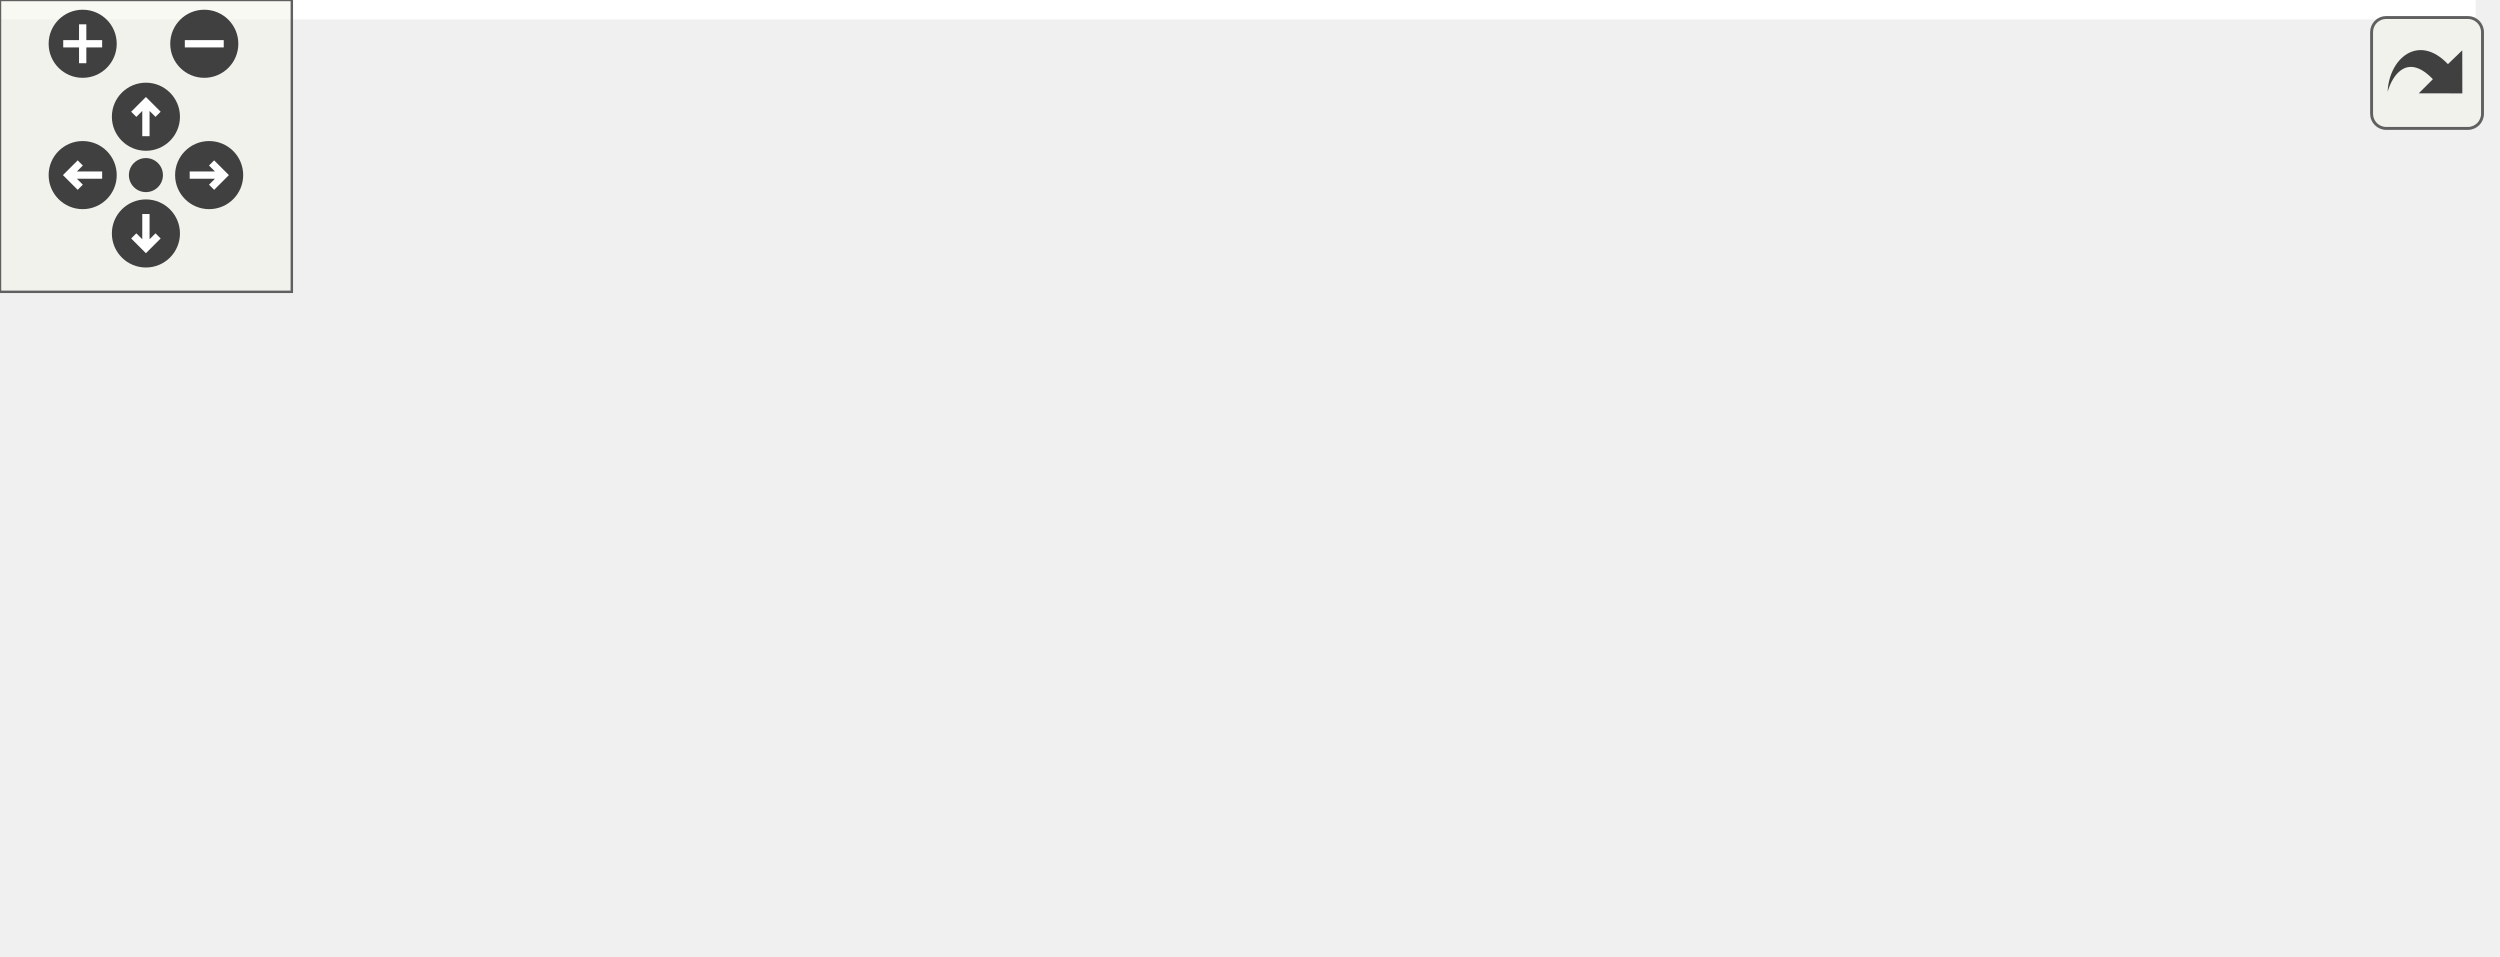
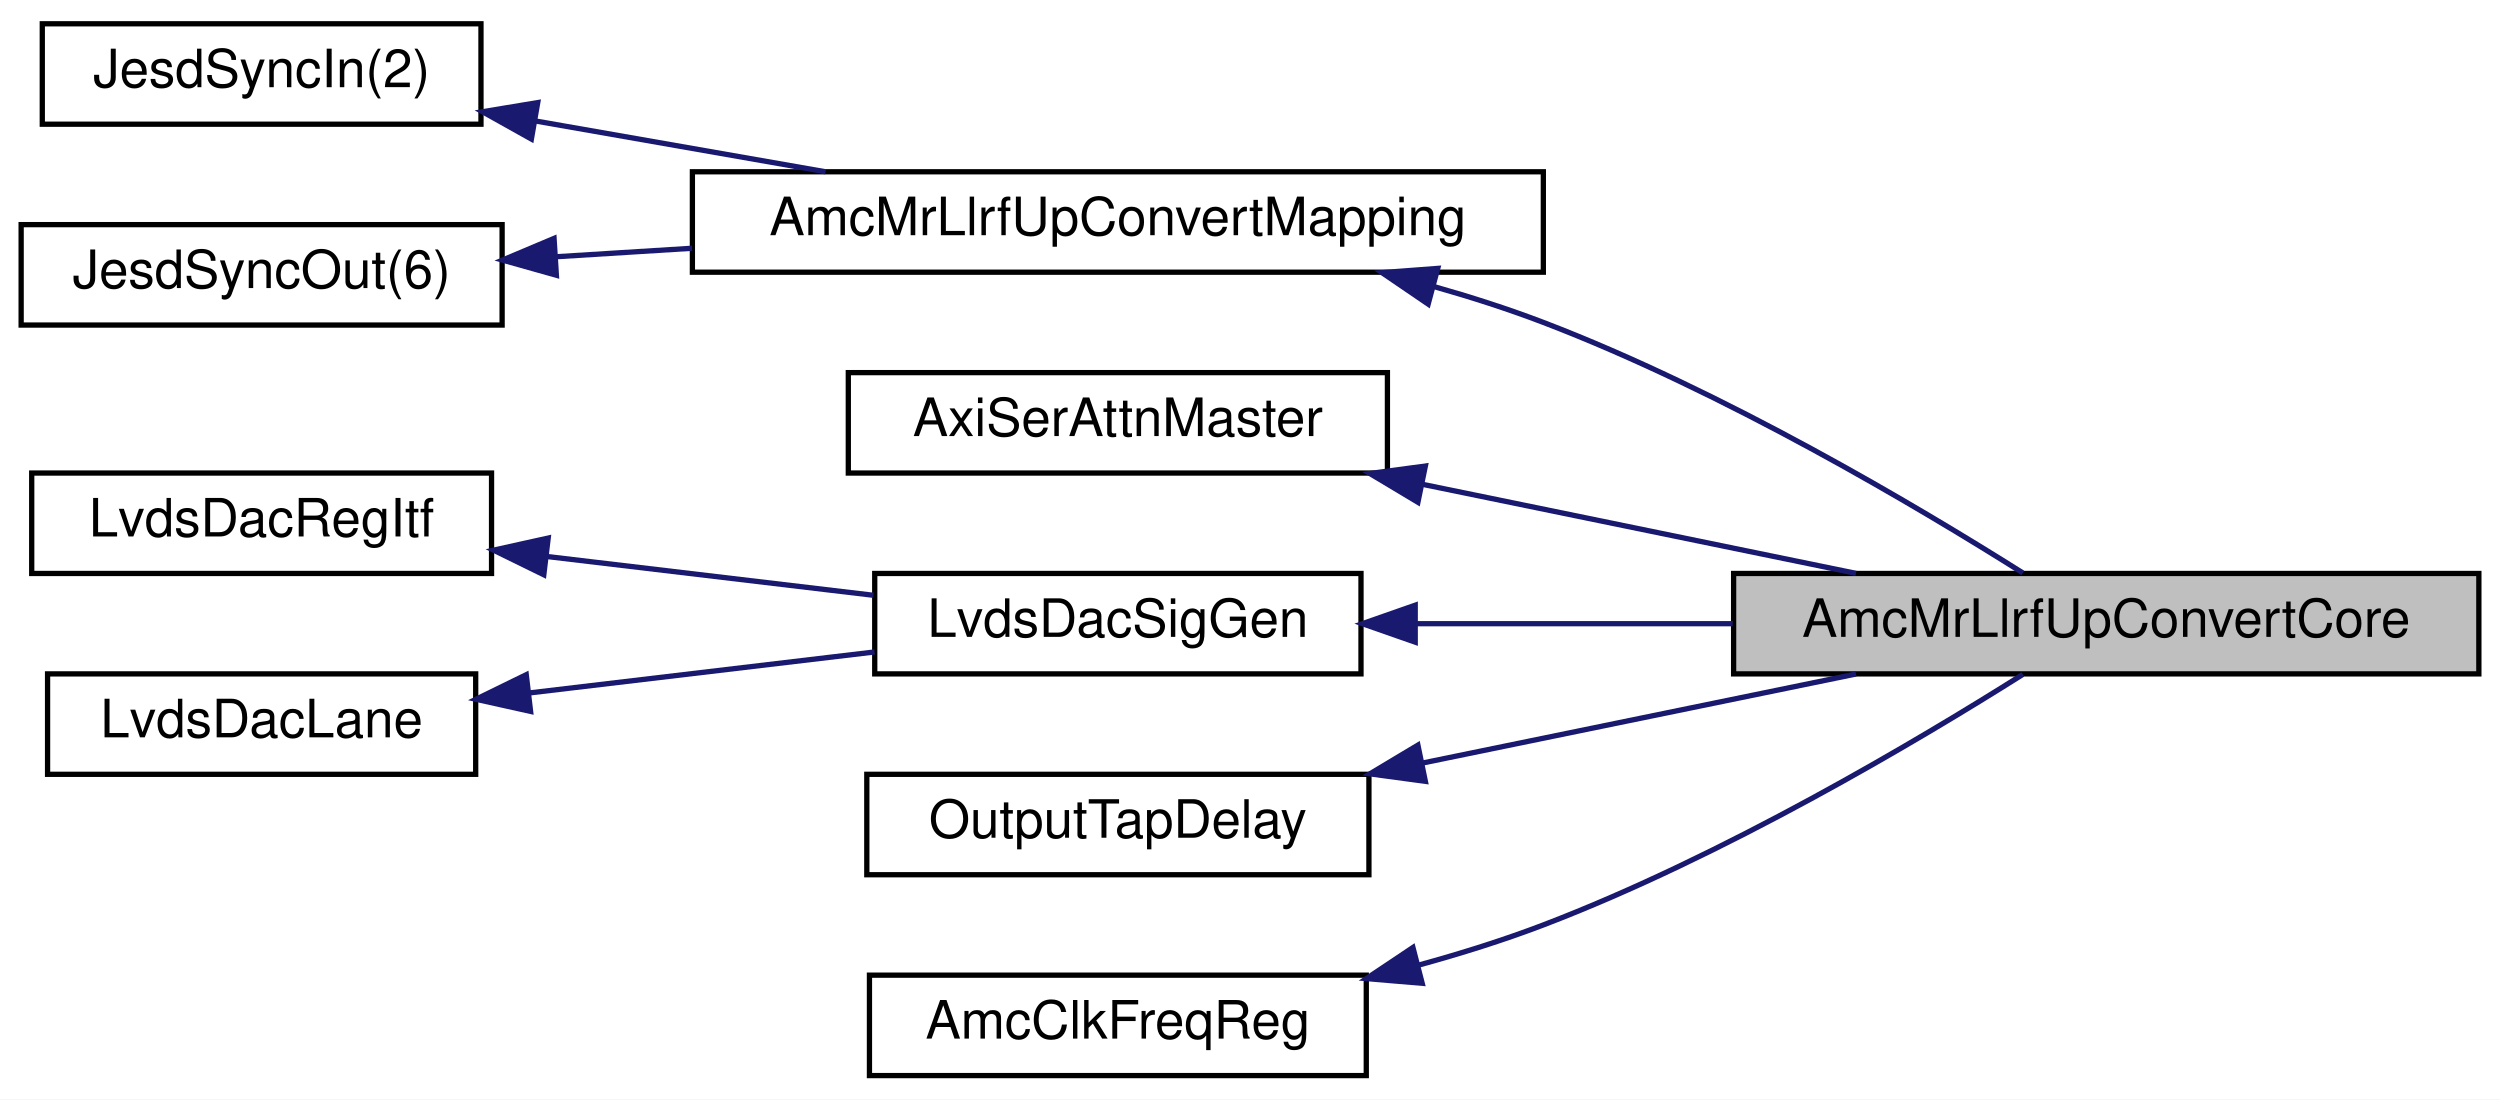
- <svg xmlns="http://www.w3.org/2000/svg" xmlns:xlink="http://www.w3.org/1999/xlink" id="main" version="1.1" xml:space="preserve">
-   <style type="text/css">
- .edge:hover path { stroke: red; }
- .edge:hover polygon { stroke: red; fill: red; }
- </style>
-   <defs>
-     <circle id="rim" cx="0" cy="0" r="7" />
-     <circle id="rim2" cx="0" cy="0" r="3.5" />
-     <g id="zoomPlus">
-       <use xlink:href="#rim" fill="#404040">
-         <set attributeName="fill" to="#808080" begin="zoomplus.mouseover" end="zoomplus.mouseout" />
-       </use>
-       <path d="M-4,0h8M0,-4v8" fill="none" stroke="white" stroke-width="1.5" pointer-events="none" />
-     </g>
-     <g id="zoomMin">
-       <use xlink:href="#rim" fill="#404040">
-         <set attributeName="fill" to="#808080" begin="zoomminus.mouseover" end="zoomminus.mouseout" />
-       </use>
-       <path d="M-4,0h8" fill="none" stroke="white" stroke-width="1.5" pointer-events="none" />
-     </g>
-     <g id="dirArrow">
-       <path fill="none" stroke="white" stroke-width="1.5" d="M0,-3.0v7 M-2.5,-0.5L0,-3.0L2.5,-0.5" />
-     </g>
-     <g id="resetDef">
-       <use xlink:href="#rim2" fill="#404040">
-         <set attributeName="fill" to="#808080" begin="reset.mouseover" end="reset.mouseout" />
-       </use>
-     </g>
-   </defs>
-   <svg id="graph" class="graph">
-     <g id="viewport">
-       <polygon fill="white" stroke="transparent" points="-4,4 -4,-136 509,-136 509,4 -4,4" />
-       <g id="node1" class="node">
-         <g id="a_node1">
-           <a xlink:title=" ">
-             <polygon fill="#bfbfbf" stroke="black" points="217,-0.5 217,-19.5 358,-19.5 358,-0.5 217,-0.5" />
-             <text text-anchor="middle" x="287.5" y="-7.5" font-family="Helvetica,sans-Serif" font-size="10.00">AmcMrLlrfUpConvertCore</text>
-           </a>
-         </g>
-       </g>
-       <g id="node2" class="node">
-         <g id="a_node2">
-           <a xlink:href="classAmcMrLlrfUpConvertMapping.html" target="_top" xlink:title=" ">
-             <polygon fill="white" stroke="black" points="0,-56.5 0,-75.5 161,-75.5 161,-56.5 0,-56.5" />
-             <text text-anchor="middle" x="80.5" y="-63.5" font-family="Helvetica,sans-Serif" font-size="10.00">AmcMrLlrfUpConvertMapping</text>
-           </a>
-         </g>
-       </g>
-       <g id="edge1" class="edge">
-         <path fill="none" stroke="midnightblue" d="M123.32,-53.83C162.41,-43.63 219.33,-28.78 254.85,-19.52" />
-         <polygon fill="midnightblue" stroke="midnightblue" points="122.09,-50.53 113.3,-56.44 123.86,-57.31 122.09,-50.53" />
-       </g>
-       <g id="node3" class="node">
-         <g id="a_node3">
-           <a xlink:href="classJesdSyncIn.html" target="_top" xlink:title=" ">
-             <polygon fill="white" stroke="black" points="15,-112.5 15,-131.5 98,-131.5 98,-112.5 15,-112.5" />
-             <text text-anchor="middle" x="56.5" y="-119.5" font-family="Helvetica,sans-Serif" font-size="10.00">JesdSyncIn(2)</text>
-           </a>
-         </g>
-       </g>
-       <g id="edge2" class="edge">
-         <path fill="none" stroke="midnightblue" d="M64.64,-102.69C68.68,-93.59 73.38,-83.01 76.61,-75.75" />
-         <polygon fill="midnightblue" stroke="midnightblue" points="61.33,-101.52 60.46,-112.08 67.72,-104.37 61.33,-101.52" />
-       </g>
-       <g id="node4" class="node">
-         <g id="a_node4">
-           <a xlink:href="classJesdSyncOut.html" target="_top" xlink:title=" ">
-             <polygon fill="white" stroke="black" points="116,-112.5 116,-131.5 207,-131.5 207,-112.5 116,-112.5" />
-             <text text-anchor="middle" x="161.5" y="-119.5" font-family="Helvetica,sans-Serif" font-size="10.00">JesdSyncOut(6)</text>
-           </a>
-         </g>
-       </g>
-       <g id="edge3" class="edge">
-         <path fill="none" stroke="midnightblue" d="M139.93,-106.62C125.14,-96.76 105.99,-83.99 93.48,-75.65" />
-         <polygon fill="midnightblue" stroke="midnightblue" points="138.22,-109.69 148.49,-112.32 142.11,-103.86 138.22,-109.69" />
-       </g>
-       <g id="node5" class="node">
-         <g id="a_node5">
-           <a xlink:href="classAxiSerAttnMaster.html" target="_top" xlink:title=" ">
-             <polygon fill="white" stroke="black" points="179.5,-56.5 179.5,-75.5 281.5,-75.5 281.5,-56.5 179.5,-56.5" />
-             <text text-anchor="middle" x="230.5" y="-63.5" font-family="Helvetica,sans-Serif" font-size="10.00">AxiSerAttnMaster</text>
-           </a>
-         </g>
-       </g>
-       <g id="edge4" class="edge">
-         <path fill="none" stroke="midnightblue" d="M247.12,-49.25C257.23,-39.67 269.78,-27.79 278.18,-19.83" />
-         <polygon fill="midnightblue" stroke="midnightblue" points="244.51,-46.91 239.66,-56.32 249.32,-51.99 244.51,-46.91" />
-       </g>
-       <g id="node6" class="node">
-         <g id="a_node6">
-           <a xlink:href="classLvdsDacSigGen.html" target="_top" xlink:title=" ">
-             <polygon fill="white" stroke="black" points="299.5,-56.5 299.5,-75.5 391.5,-75.5 391.5,-56.5 299.5,-56.5" />
-             <text text-anchor="middle" x="345.5" y="-63.5" font-family="Helvetica,sans-Serif" font-size="10.00">LvdsDacSigGen</text>
-           </a>
-         </g>
-       </g>
-       <g id="edge5" class="edge">
-         <path fill="none" stroke="midnightblue" d="M328.59,-49.25C318.3,-39.67 305.53,-27.79 296.99,-19.83" />
-         <polygon fill="midnightblue" stroke="midnightblue" points="326.48,-52.07 336.18,-56.32 331.25,-46.95 326.48,-52.07" />
-       </g>
-       <g id="node7" class="node">
-         <g id="a_node7">
-           <a xlink:href="classLvdsDacRegItf.html" target="_top" xlink:title=" ">
-             <polygon fill="white" stroke="black" points="263,-112.5 263,-131.5 350,-131.5 350,-112.5 263,-112.5" />
-             <text text-anchor="middle" x="306.5" y="-119.5" font-family="Helvetica,sans-Serif" font-size="10.00">LvdsDacRegItf</text>
-           </a>
-         </g>
-       </g>
-       <g id="edge6" class="edge">
-         <path fill="none" stroke="midnightblue" d="M318.88,-103.86C325.64,-94.5 333.71,-83.33 339.18,-75.75" />
-         <polygon fill="midnightblue" stroke="midnightblue" points="315.96,-101.93 312.94,-112.08 321.63,-106.03 315.96,-101.93" />
-       </g>
-       <g id="node8" class="node">
-         <g id="a_node8">
-           <a xlink:href="classLvdsDacLane.html" target="_top" xlink:title=" ">
-             <polygon fill="white" stroke="black" points="368,-112.5 368,-131.5 449,-131.5 449,-112.5 368,-112.5" />
-             <text text-anchor="middle" x="408.5" y="-119.5" font-family="Helvetica,sans-Serif" font-size="10.00">LvdsDacLane</text>
-           </a>
-         </g>
-       </g>
-       <g id="edge7" class="edge">
-         <path fill="none" stroke="midnightblue" d="M390.46,-105.54C379.23,-95.91 365.18,-83.87 355.81,-75.83" />
-         <polygon fill="midnightblue" stroke="midnightblue" points="388.51,-108.47 398.38,-112.32 393.06,-103.16 388.51,-108.47" />
-       </g>
-       <g id="node9" class="node">
-         <g id="a_node9">
-           <a xlink:href="classOutputTapDelay.html" target="_top" xlink:title=" ">
-             <polygon fill="white" stroke="black" points="410,-56.5 410,-75.5 505,-75.5 505,-56.5 410,-56.5" />
-             <text text-anchor="middle" x="457.5" y="-63.5" font-family="Helvetica,sans-Serif" font-size="10.00">OutputTapDelay</text>
-           </a>
-         </g>
-       </g>
-       <g id="edge8" class="edge">
-         <path fill="none" stroke="midnightblue" d="M420.68,-53.3C388.65,-43.13 342.98,-28.62 314.31,-19.52" />
-         <polygon fill="midnightblue" stroke="midnightblue" points="419.97,-56.75 430.56,-56.44 422.09,-50.08 419.97,-56.75" />
+ <svg xmlns="http://www.w3.org/2000/svg" xmlns:xlink="http://www.w3.org/1999/xlink" width="473pt" height="208pt" viewBox="0.00 0.00 473.00 208.00">
+   <g id="graph0" class="graph" transform="scale(1 1) rotate(0) translate(4 204)">
+     <polygon fill="white" stroke="transparent" points="-4,4 -4,-204 469,-204 469,4 -4,4" />
+     <g id="node1" class="node">
+       <g id="a_node1">
+         <a xlink:title=" ">
+           <polygon fill="#bfbfbf" stroke="black" points="324,-76.5 324,-95.5 465,-95.5 465,-76.5 324,-76.5" />
+           <text text-anchor="middle" x="394.5" y="-83.5" font-family="Helvetica,sans-Serif" font-size="10.00">AmcMrLlrfUpConvertCore</text>
+         </a>
      </g>
    </g>
-   </svg>
-   <g id="navigator" transform="translate(0 0)" fill="#404254">
-     <rect fill="#f2f5e9" fill-opacity="0.5" stroke="#606060" stroke-width=".5" x="0" y="0" width="60" height="60" />
-     <use id="zoomplus" xlink:href="#zoomPlus" x="17" y="9" />
-     <use id="zoomminus" xlink:href="#zoomMin" x="42" y="9" />
-     <use id="reset" xlink:href="#resetDef" x="30" y="36" />
-     <g id="arrowUp" xlink:href="#dirArrow" transform="translate(30 24)">
-       <use xlink:href="#rim" fill="#404040">
-         <set attributeName="fill" to="#808080" begin="arrowUp.mouseover" end="arrowUp.mouseout" />
-       </use>
-       <path fill="none" stroke="white" stroke-width="1.5" d="M0,-3.0v7 M-2.5,-0.5L0,-3.0L2.5,-0.5" />
+     <g id="node2" class="node">
+       <g id="a_node2">
+         <a xlink:href="classAmcMrLlrfUpConvertMapping.html" target="_top" xlink:title=" ">
+           <polygon fill="white" stroke="black" points="127,-152.5 127,-171.5 288,-171.5 288,-152.5 127,-152.5" />
+           <text text-anchor="middle" x="207.5" y="-159.5" font-family="Helvetica,sans-Serif" font-size="10.00">AmcMrLlrfUpConvertMapping</text>
+         </a>
+       </g>
    </g>
-     <g id="arrowRight" xlink:href="#dirArrow" transform="rotate(90) translate(36 -43)">
-       <use xlink:href="#rim" fill="#404040">
-         <set attributeName="fill" to="#808080" begin="arrowRight.mouseover" end="arrowRight.mouseout" />
-       </use>
-       <path fill="none" stroke="white" stroke-width="1.5" d="M0,-3.0v7 M-2.5,-0.5L0,-3.0L2.5,-0.5" />
+     <g id="edge1" class="edge">
+       <path fill="none" stroke="midnightblue" d="M267.13,-149.83C274.25,-147.82 281.35,-145.54 288,-143 322.03,-130 358.84,-108.14 378.72,-95.6" />
+       <polygon fill="midnightblue" stroke="midnightblue" points="266.21,-146.46 257.46,-152.42 268.02,-153.22 266.21,-146.46" />
    </g>
-     <g id="arrowDown" xlink:href="#dirArrow" transform="rotate(180) translate(-30 -48)">
-       <use xlink:href="#rim" fill="#404040">
-         <set attributeName="fill" to="#808080" begin="arrowDown.mouseover" end="arrowDown.mouseout" />
-       </use>
-       <path fill="none" stroke="white" stroke-width="1.5" d="M0,-3.0v7 M-2.5,-0.5L0,-3.0L2.5,-0.5" />
+     <g id="node3" class="node">
+       <g id="a_node3">
+         <a xlink:href="classJesdSyncIn.html" target="_top" xlink:title=" ">
+           <polygon fill="white" stroke="black" points="4,-180.5 4,-199.5 87,-199.5 87,-180.5 4,-180.5" />
+           <text text-anchor="middle" x="45.5" y="-187.5" font-family="Helvetica,sans-Serif" font-size="10.00">JesdSyncIn(2)</text>
+         </a>
+       </g>
    </g>
-     <g id="arrowLeft" xlink:href="#dirArrow" transform="rotate(270) translate(-36 17)">
-       <use xlink:href="#rim" fill="#404040">
-         <set attributeName="fill" to="#808080" begin="arrowLeft.mouseover" end="arrowLeft.mouseout" />
-       </use>
-       <path fill="none" stroke="white" stroke-width="1.5" d="M0,-3.0v7 M-2.5,-0.5L0,-3.0L2.5,-0.5" />
+     <g id="edge2" class="edge">
+       <path fill="none" stroke="midnightblue" d="M97.31,-181.11C114.79,-178.05 134.44,-174.61 152.19,-171.5" />
+       <polygon fill="midnightblue" stroke="midnightblue" points="96.54,-177.69 87.29,-182.86 97.74,-184.59 96.54,-177.69" />
+     </g>
+     <g id="node4" class="node">
+       <g id="a_node4">
+         <a xlink:href="classJesdSyncOut.html" target="_top" xlink:title=" ">
+           <polygon fill="white" stroke="black" points="0,-142.5 0,-161.5 91,-161.5 91,-142.5 0,-142.5" />
+           <text text-anchor="middle" x="45.5" y="-149.5" font-family="Helvetica,sans-Serif" font-size="10.00">JesdSyncOut(6)</text>
+         </a>
+       </g>
+     </g>
+     <g id="edge3" class="edge">
+       <path fill="none" stroke="midnightblue" d="M101.31,-155.43C109.59,-155.94 118.27,-156.49 126.94,-157.03" />
+       <polygon fill="midnightblue" stroke="midnightblue" points="101.27,-151.92 91.07,-154.79 100.83,-158.9 101.27,-151.92" />
+     </g>
+     <g id="node5" class="node">
+       <g id="a_node5">
+         <a xlink:href="classAxiSerAttnMaster.html" target="_top" xlink:title=" ">
+           <polygon fill="white" stroke="black" points="156.5,-114.5 156.5,-133.5 258.5,-133.5 258.5,-114.5 156.5,-114.5" />
+           <text text-anchor="middle" x="207.5" y="-121.5" font-family="Helvetica,sans-Serif" font-size="10.00">AxiSerAttnMaster</text>
+         </a>
+       </g>
+     </g>
+     <g id="edge4" class="edge">
+       <path fill="none" stroke="midnightblue" d="M265.02,-112.39C291.33,-106.99 322.24,-100.64 347.15,-95.52" />
+       <polygon fill="midnightblue" stroke="midnightblue" points="264.27,-108.97 255.18,-114.41 265.68,-115.83 264.27,-108.97" />
+     </g>
+     <g id="node6" class="node">
+       <g id="a_node6">
+         <a xlink:href="classLvdsDacSigGen.html" target="_top" xlink:title=" ">
+           <polygon fill="white" stroke="black" points="161.5,-76.5 161.5,-95.5 253.5,-95.5 253.5,-76.5 161.5,-76.5" />
+           <text text-anchor="middle" x="207.5" y="-83.5" font-family="Helvetica,sans-Serif" font-size="10.00">LvdsDacSigGen</text>
+         </a>
+       </g>
+     </g>
+     <g id="edge5" class="edge">
+       <path fill="none" stroke="midnightblue" d="M263.94,-86C282.76,-86 304.04,-86 323.83,-86" />
+       <polygon fill="midnightblue" stroke="midnightblue" points="263.76,-82.5 253.76,-86 263.76,-89.5 263.76,-82.5" />
+     </g>
+     <g id="node7" class="node">
+       <g id="a_node7">
+         <a xlink:href="classLvdsDacRegItf.html" target="_top" xlink:title=" ">
+           <polygon fill="white" stroke="black" points="2,-95.5 2,-114.5 89,-114.5 89,-95.5 2,-95.5" />
+           <text text-anchor="middle" x="45.5" y="-102.5" font-family="Helvetica,sans-Serif" font-size="10.00">LvdsDacRegItf</text>
+         </a>
+       </g>
+     </g>
+     <g id="edge6" class="edge">
+       <path fill="none" stroke="midnightblue" d="M99.56,-98.7C119.54,-96.33 142.06,-93.65 161.27,-91.37" />
+       <polygon fill="midnightblue" stroke="midnightblue" points="98.89,-95.25 89.38,-99.91 99.72,-102.2 98.89,-95.25" />
+     </g>
+     <g id="node8" class="node">
+       <g id="a_node8">
+         <a xlink:href="classLvdsDacLane.html" target="_top" xlink:title=" ">
+           <polygon fill="white" stroke="black" points="5,-57.5 5,-76.5 86,-76.5 86,-57.5 5,-57.5" />
+           <text text-anchor="middle" x="45.5" y="-64.5" font-family="Helvetica,sans-Serif" font-size="10.00">LvdsDacLane</text>
+         </a>
+       </g>
+     </g>
+     <g id="edge7" class="edge">
+       <path fill="none" stroke="midnightblue" d="M96.02,-72.88C116.92,-75.36 141.08,-78.23 161.47,-80.65" />
+       <polygon fill="midnightblue" stroke="midnightblue" points="96.39,-69.4 86.05,-71.7 95.57,-76.35 96.39,-69.4" />
+     </g>
+     <g id="node9" class="node">
+       <g id="a_node9">
+         <a xlink:href="classOutputTapDelay.html" target="_top" xlink:title=" ">
+           <polygon fill="white" stroke="black" points="160,-38.5 160,-57.5 255,-57.5 255,-38.5 160,-38.5" />
+           <text text-anchor="middle" x="207.5" y="-45.5" font-family="Helvetica,sans-Serif" font-size="10.00">OutputTapDelay</text>
+         </a>
+       </g>
+     </g>
+     <g id="edge8" class="edge">
+       <path fill="none" stroke="midnightblue" d="M265.02,-59.61C291.33,-65.01 322.24,-71.36 347.15,-76.48" />
+       <polygon fill="midnightblue" stroke="midnightblue" points="265.68,-56.17 255.18,-57.59 264.27,-63.03 265.68,-56.17" />
+     </g>
+     <g id="node10" class="node">
+       <g id="a_node10">
+         <a xlink:href="classAmcClkFreqReg.html" target="_top" xlink:title=" ">
+           <polygon fill="white" stroke="black" points="160.5,-0.5 160.5,-19.5 254.5,-19.5 254.5,-0.5 160.5,-0.5" />
+           <text text-anchor="middle" x="207.5" y="-7.5" font-family="Helvetica,sans-Serif" font-size="10.00">AmcClkFreqReg</text>
+         </a>
+       </g>
+     </g>
+     <g id="edge9" class="edge">
+       <path fill="none" stroke="midnightblue" d="M264.29,-21.37C272.35,-23.58 280.46,-26.12 288,-29 322.03,-42 358.84,-63.86 378.72,-76.4" />
+       <polygon fill="midnightblue" stroke="midnightblue" points="265.08,-17.96 254.52,-18.85 263.33,-24.74 265.08,-17.96" />
    </g>
  </g>
-   <svg viewBox="0 0 15 15" width="100%" height="30px" preserveAspectRatio="xMaxYMin meet">
-     <g id="arrow_out" transform="scale(0.3 0.3)">
-       <a xlink:href="classAmcMrLlrfUpConvertCore__inherit__graph_org.svg" target="_base">
-         <rect id="button" ry="5" rx="5" y="6" x="6" height="38" width="38" fill="#f2f5e9" fill-opacity="0.5" stroke="#606060" stroke-width="1.0" />
-         <path id="arrow" d="M 11.5,31.437 C 11.94,20.098 22.043,11.323 32.159,21.979 L 37.069,17.246 C 37.069,17.246 37.088,32 37.088,32 L 22.16,31.978 C 22.16,31.978 26.998,27.14 26.998,27.14 C 18.529,18.264 13.292,25.23 11.5,31.437 z" style="fill:#404040;" />
-       </a>
-     </g>
-   </svg>
</svg>
